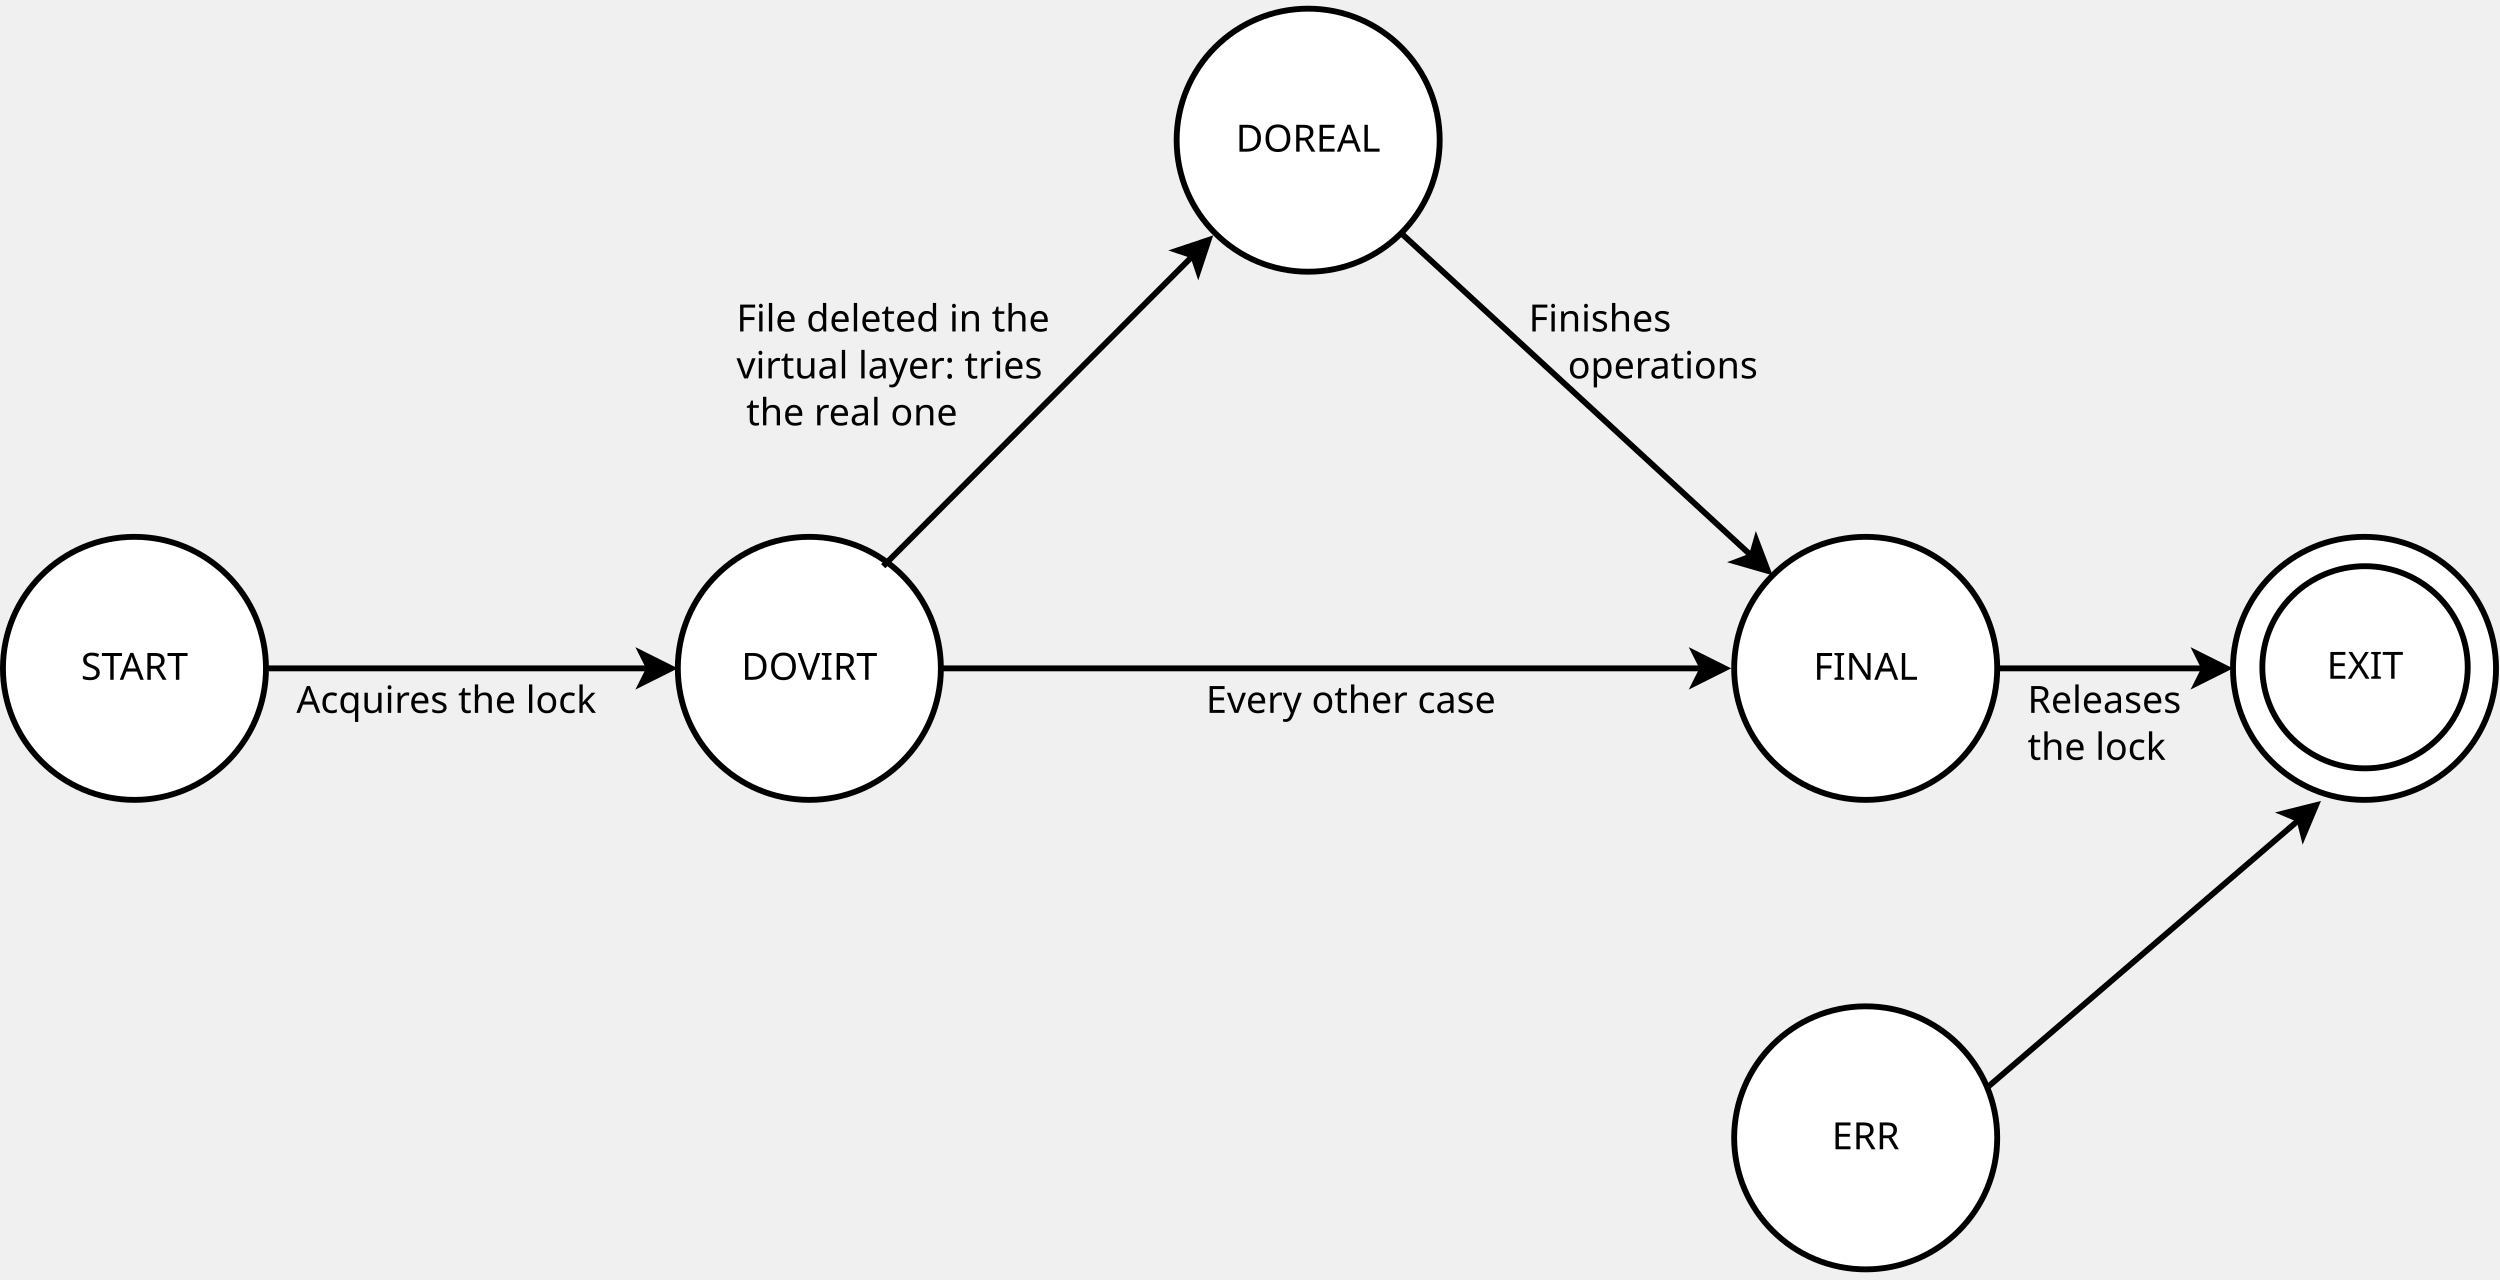
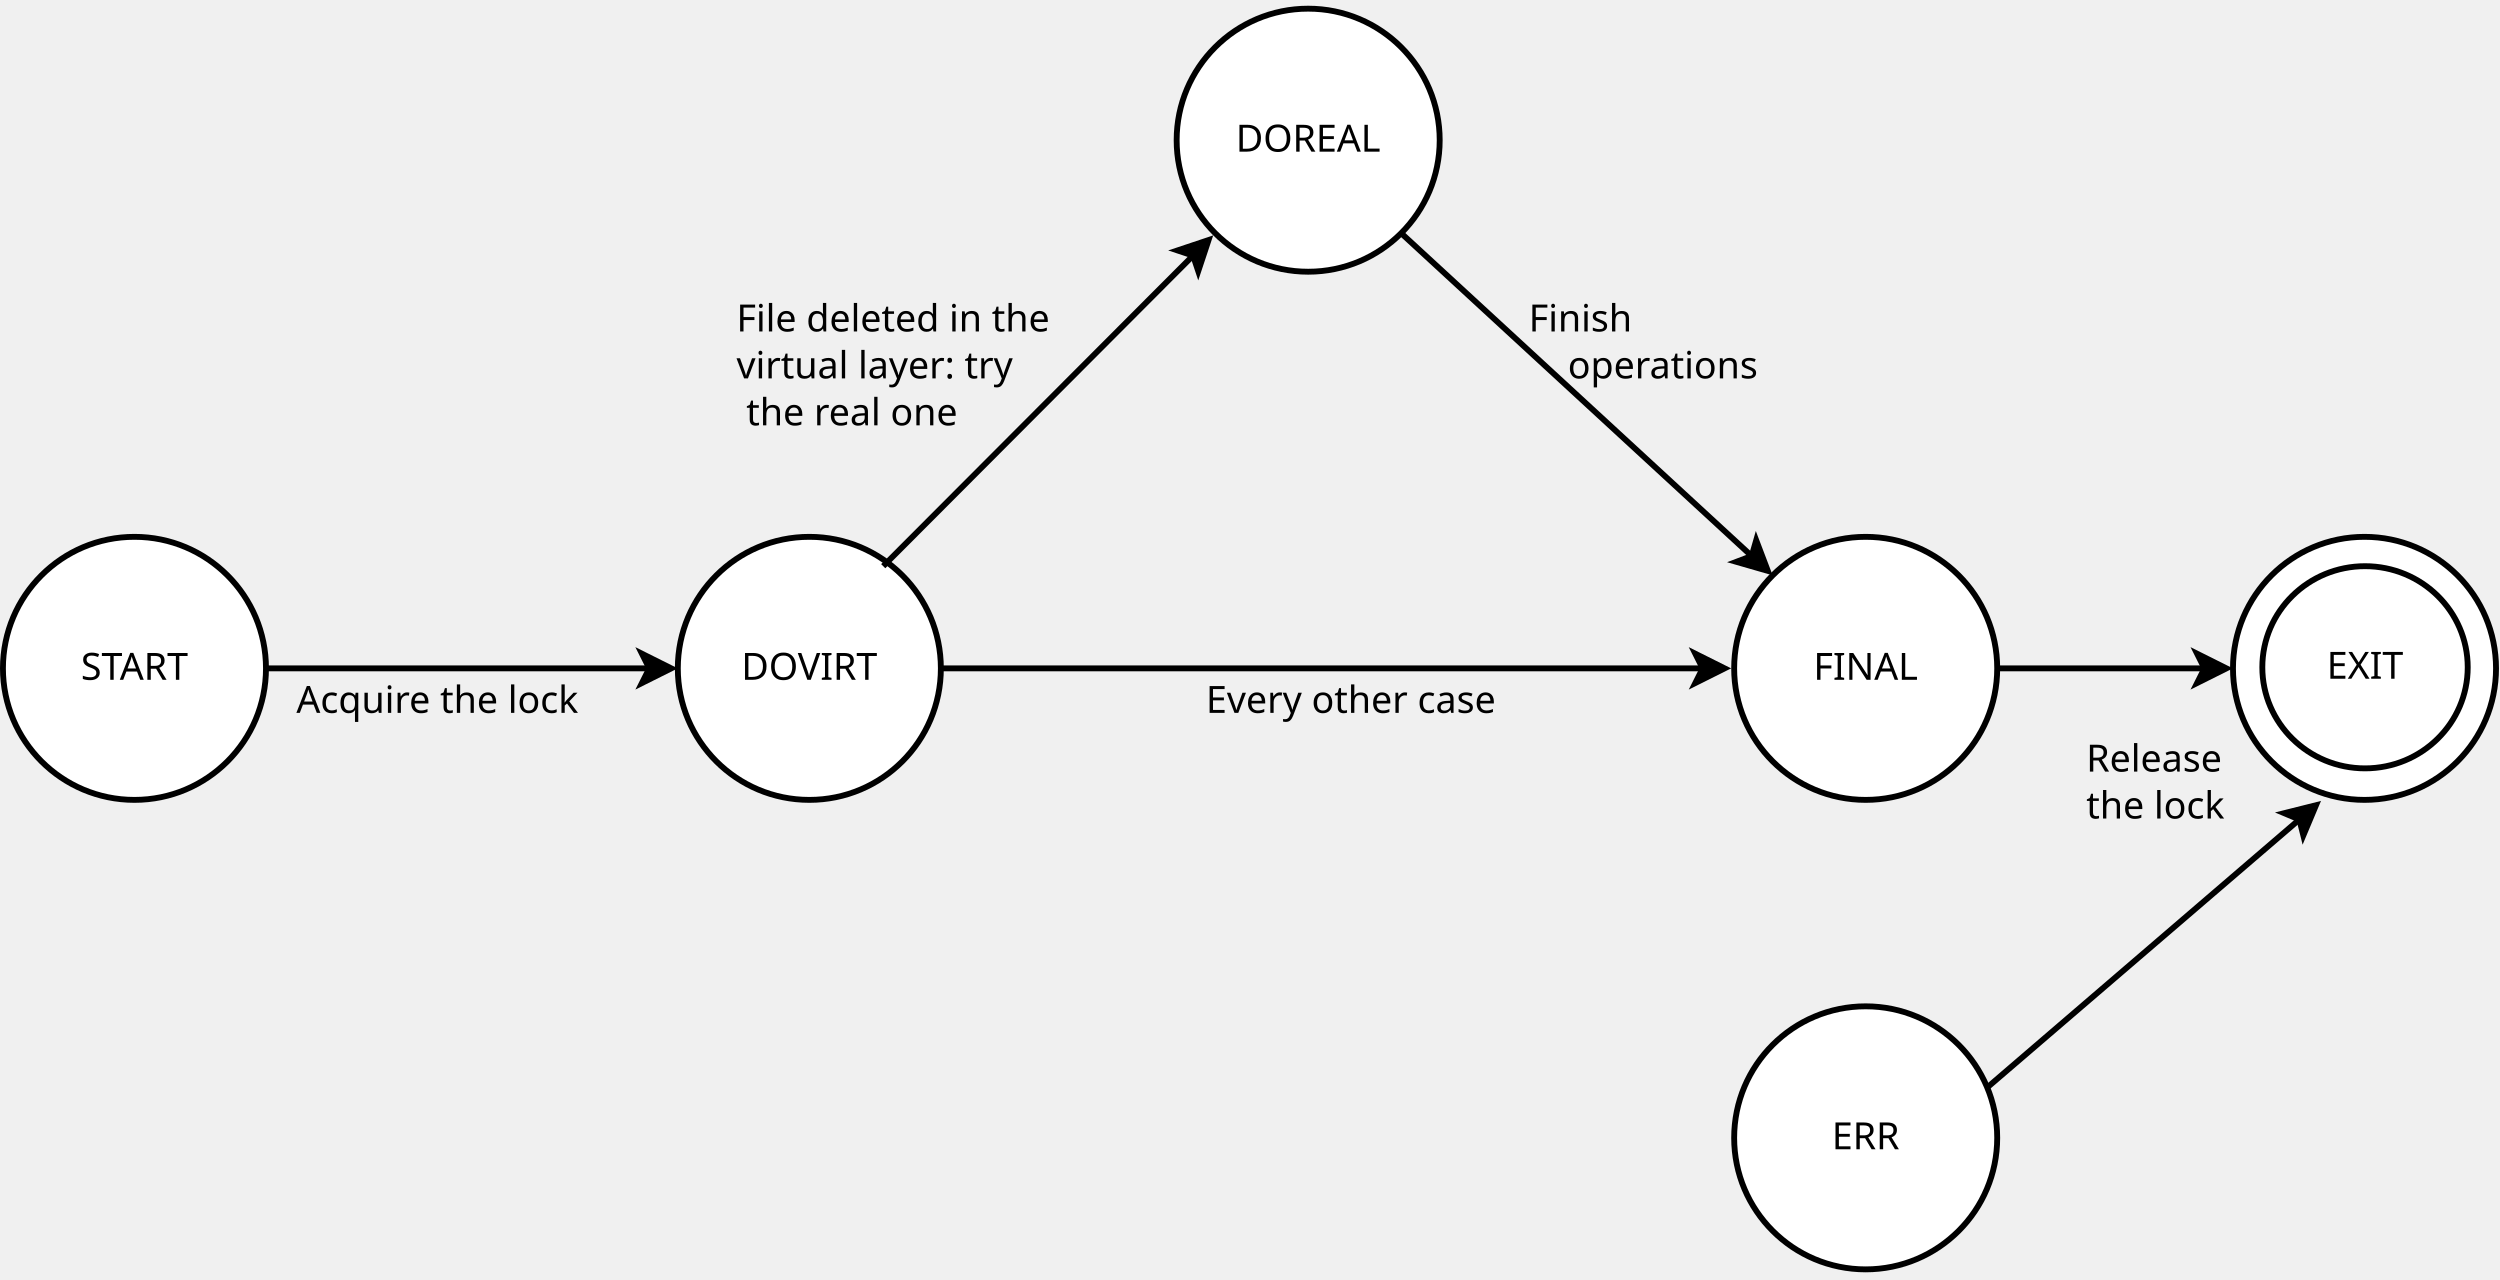
<svg xmlns="http://www.w3.org/2000/svg" width="43cm" height="22cm" viewBox="19 189 852 432">
  <g id="Background" />
  <g id="Background">
    <g>
      <line style="fill: none; stroke-opacity: 1; stroke-width: 2; stroke: #000000" x1="109.649" y1="414.824" x2="240.264" y2="414.824" />
      <polygon style="fill: #000000; fill-opacity: 1; stroke-opacity: 1; stroke-width: 2; stroke: #000000" fill-rule="evenodd" points="247.764,414.824 237.764,419.824 240.264,414.824 237.764,409.824 " />
    </g>
    <text font-size="12.8" style="fill: #000000; fill-opacity: 1; stroke: none;text-anchor:start;font-family:sans-serif;font-style:normal;font-weight:normal" x="285.572" y="424.428">
      <tspan x="285.572" y="424.428" />
    </text>
    <g>
      <ellipse style="fill: #ffffff; fill-opacity: 1; stroke-opacity: 1; stroke-width: 2; stroke: #000000" cx="294.824" cy="414.824" rx="44.824" ry="44.824" />
      <text font-size="12.8" style="fill: #000000; fill-opacity: 1; stroke: none;text-anchor:middle;font-family:sans-serif;font-style:normal;font-weight:normal" x="294.824" y="418.724">
        <tspan x="294.824" y="418.724">DOVIRT</tspan>
      </text>
    </g>
    <g>
      <ellipse style="fill: #ffffff; fill-opacity: 1; stroke-opacity: 1; stroke-width: 2; stroke: #000000" cx="64.824" cy="414.824" rx="44.824" ry="44.824" />
      <text font-size="12.8" style="fill: #000000; fill-opacity: 1; stroke: none;text-anchor:middle;font-family:sans-serif;font-style:normal;font-weight:normal" x="64.824" y="418.724">
        <tspan x="64.824" y="418.724">START</tspan>
      </text>
    </g>
    <text font-size="12.8" style="fill: #000000; fill-opacity: 1; stroke: none;text-anchor:start;font-family:sans-serif;font-style:normal;font-weight:normal" x="120" y="430">
-       <tspan x="120" y="430">Acquires the lock</tspan>
+       <tspan x="120" y="430">Acquire the lock</tspan>
    </text>
    <g>
      <ellipse style="fill: #ffffff; fill-opacity: 1; stroke-opacity: 1; stroke-width: 2; stroke: #000000" cx="464.824" cy="234.824" rx="44.824" ry="44.824" />
      <text font-size="12.8" style="fill: #000000; fill-opacity: 1; stroke: none;text-anchor:middle;font-family:sans-serif;font-style:normal;font-weight:normal" x="464.824" y="238.724">
        <tspan x="464.824" y="238.724">DOREAL</tspan>
      </text>
    </g>
    <g>
      <ellipse style="fill: #ffffff; fill-opacity: 1; stroke-opacity: 1; stroke-width: 2; stroke: #000000" cx="654.824" cy="414.824" rx="44.824" ry="44.824" />
      <text font-size="12.8" style="fill: #000000; fill-opacity: 1; stroke: none;text-anchor:middle;font-family:sans-serif;font-style:normal;font-weight:normal" x="654.824" y="418.724">
        <tspan x="654.824" y="418.724">FINAL</tspan>
      </text>
    </g>
    <g>
      <ellipse style="fill: #ffffff; fill-opacity: 1; stroke-opacity: 1; stroke-width: 2; stroke: #000000" cx="654.824" cy="574.824" rx="44.824" ry="44.824" />
      <text font-size="12.8" style="fill: #000000; fill-opacity: 1; stroke: none;text-anchor:middle;font-family:sans-serif;font-style:normal;font-weight:normal" x="654.824" y="578.724">
        <tspan x="654.824" y="578.724">ERR</tspan>
      </text>
    </g>
    <g>
      <ellipse style="fill: #ffffff; fill-opacity: 1; stroke-opacity: 1; stroke-width: 2; stroke: #000000" cx="824.824" cy="414.824" rx="44.824" ry="44.824" />
      <text font-size="12.8" style="fill: #000000; fill-opacity: 1; stroke: none;text-anchor:middle;font-family:sans-serif;font-style:normal;font-weight:normal" x="824.824" y="418.724">
        <tspan x="824.824" y="418.724">EXIT</tspan>
      </text>
    </g>
    <g>
      <ellipse style="fill: #ffffff; fill-opacity: 1; stroke-opacity: 1; stroke-width: 2; stroke: #000000" cx="825" cy="414.453" rx="35" ry="34.453" />
      <text font-size="12.8" style="fill: #000000; fill-opacity: 1; stroke: none;text-anchor:middle;font-family:sans-serif;font-style:normal;font-weight:normal" x="825" y="418.353">
        <tspan x="825" y="418.353">EXIT</tspan>
      </text>
    </g>
    <g>
      <line style="fill: none; stroke-opacity: 1; stroke-width: 2; stroke: #000000" x1="699.648" y1="414.824" x2="770.264" y2="414.824" />
      <polygon style="fill: #000000; fill-opacity: 1; stroke-opacity: 1; stroke-width: 2; stroke: #000000" fill-rule="evenodd" points="777.764,414.824 767.764,419.824 770.264,414.824 767.764,409.824 " />
    </g>
    <g>
      <line style="fill: none; stroke-opacity: 1; stroke-width: 2; stroke: #000000" x1="339.648" y1="414.824" x2="599.256" y2="414.824" />
      <polygon style="fill: #000000; fill-opacity: 1; stroke-opacity: 1; stroke-width: 2; stroke: #000000" fill-rule="evenodd" points="606.756,414.824 596.756,419.824 599.256,414.824 596.756,409.824 " />
    </g>
    <g>
      <line style="fill: none; stroke-opacity: 1; stroke-width: 2; stroke: #000000" x1="696.236" y1="557.67" x2="802.613" y2="466.342" />
      <polygon style="fill: #000000; fill-opacity: 1; stroke-opacity: 1; stroke-width: 2; stroke: #000000" fill-rule="evenodd" points="808.303,461.457 803.973,471.764 802.613,466.342 797.459,464.177 " />
    </g>
-     <text font-size="12.8" style="fill: #000000; fill-opacity: 1; stroke: none;text-anchor:start;font-family:sans-serif;font-style:normal;font-weight:normal" x="710" y="430">
-       <tspan x="710" y="430">Releases</tspan>
-       <tspan x="710" y="446">the lock</tspan>
+     <text font-size="12.8" style="fill: #000000; fill-opacity: 1; stroke: none;text-anchor:start;font-family:sans-serif;font-style:normal;font-weight:normal" x="730" y="450">
+       <tspan x="730" y="450">Release</tspan>
+       <tspan x="730" y="466">the lock</tspan>
    </text>
    <text font-size="12.8" style="fill: #000000; fill-opacity: 1; stroke: none;text-anchor:start;font-family:sans-serif;font-style:normal;font-weight:normal" x="430" y="430">
      <tspan x="430" y="430">Every other case</tspan>
    </text>
    <g>
      <line style="fill: none; stroke-opacity: 1; stroke-width: 2; stroke: #000000" x1="320" y1="380" x2="425.587" y2="274.157" />
      <polygon style="fill: #000000; fill-opacity: 1; stroke-opacity: 1; stroke-width: 2; stroke: #000000" fill-rule="evenodd" points="430.884,268.847 427.361,279.458 425.587,274.157 420.282,272.395 " />
    </g>
    <g>
      <line style="fill: none; stroke-opacity: 1; stroke-width: 2; stroke: #000000" x1="496.52" y1="266.52" x2="615.967" y2="376.532" />
      <polygon style="fill: #000000; fill-opacity: 1; stroke-opacity: 1; stroke-width: 2; stroke: #000000" fill-rule="evenodd" points="621.483,381.613 610.74,378.516 615.967,376.532 617.515,371.161 " />
    </g>
    <text font-size="12.8" style="fill: #000000; fill-opacity: 1; stroke: none;text-anchor:start;font-family:sans-serif;font-style:normal;font-weight:normal" x="270" y="300">
      <tspan x="270" y="300">File deleted in the </tspan>
-       <tspan x="270" y="316">virtual layer: tries</tspan>
+       <tspan x="270" y="316">virtual layer: try</tspan>
      <tspan xml:space="preserve" x="270" y="332"> the real one</tspan>
    </text>
    <text font-size="12.8" style="fill: #000000; fill-opacity: 1; stroke: none;text-anchor:start;font-family:sans-serif;font-style:normal;font-weight:normal" x="540" y="300">
-       <tspan x="540" y="300">Finishes</tspan>
+       <tspan x="540" y="300">Finish</tspan>
      <tspan xml:space="preserve" x="540" y="316">    operations</tspan>
    </text>
  </g>
</svg>
